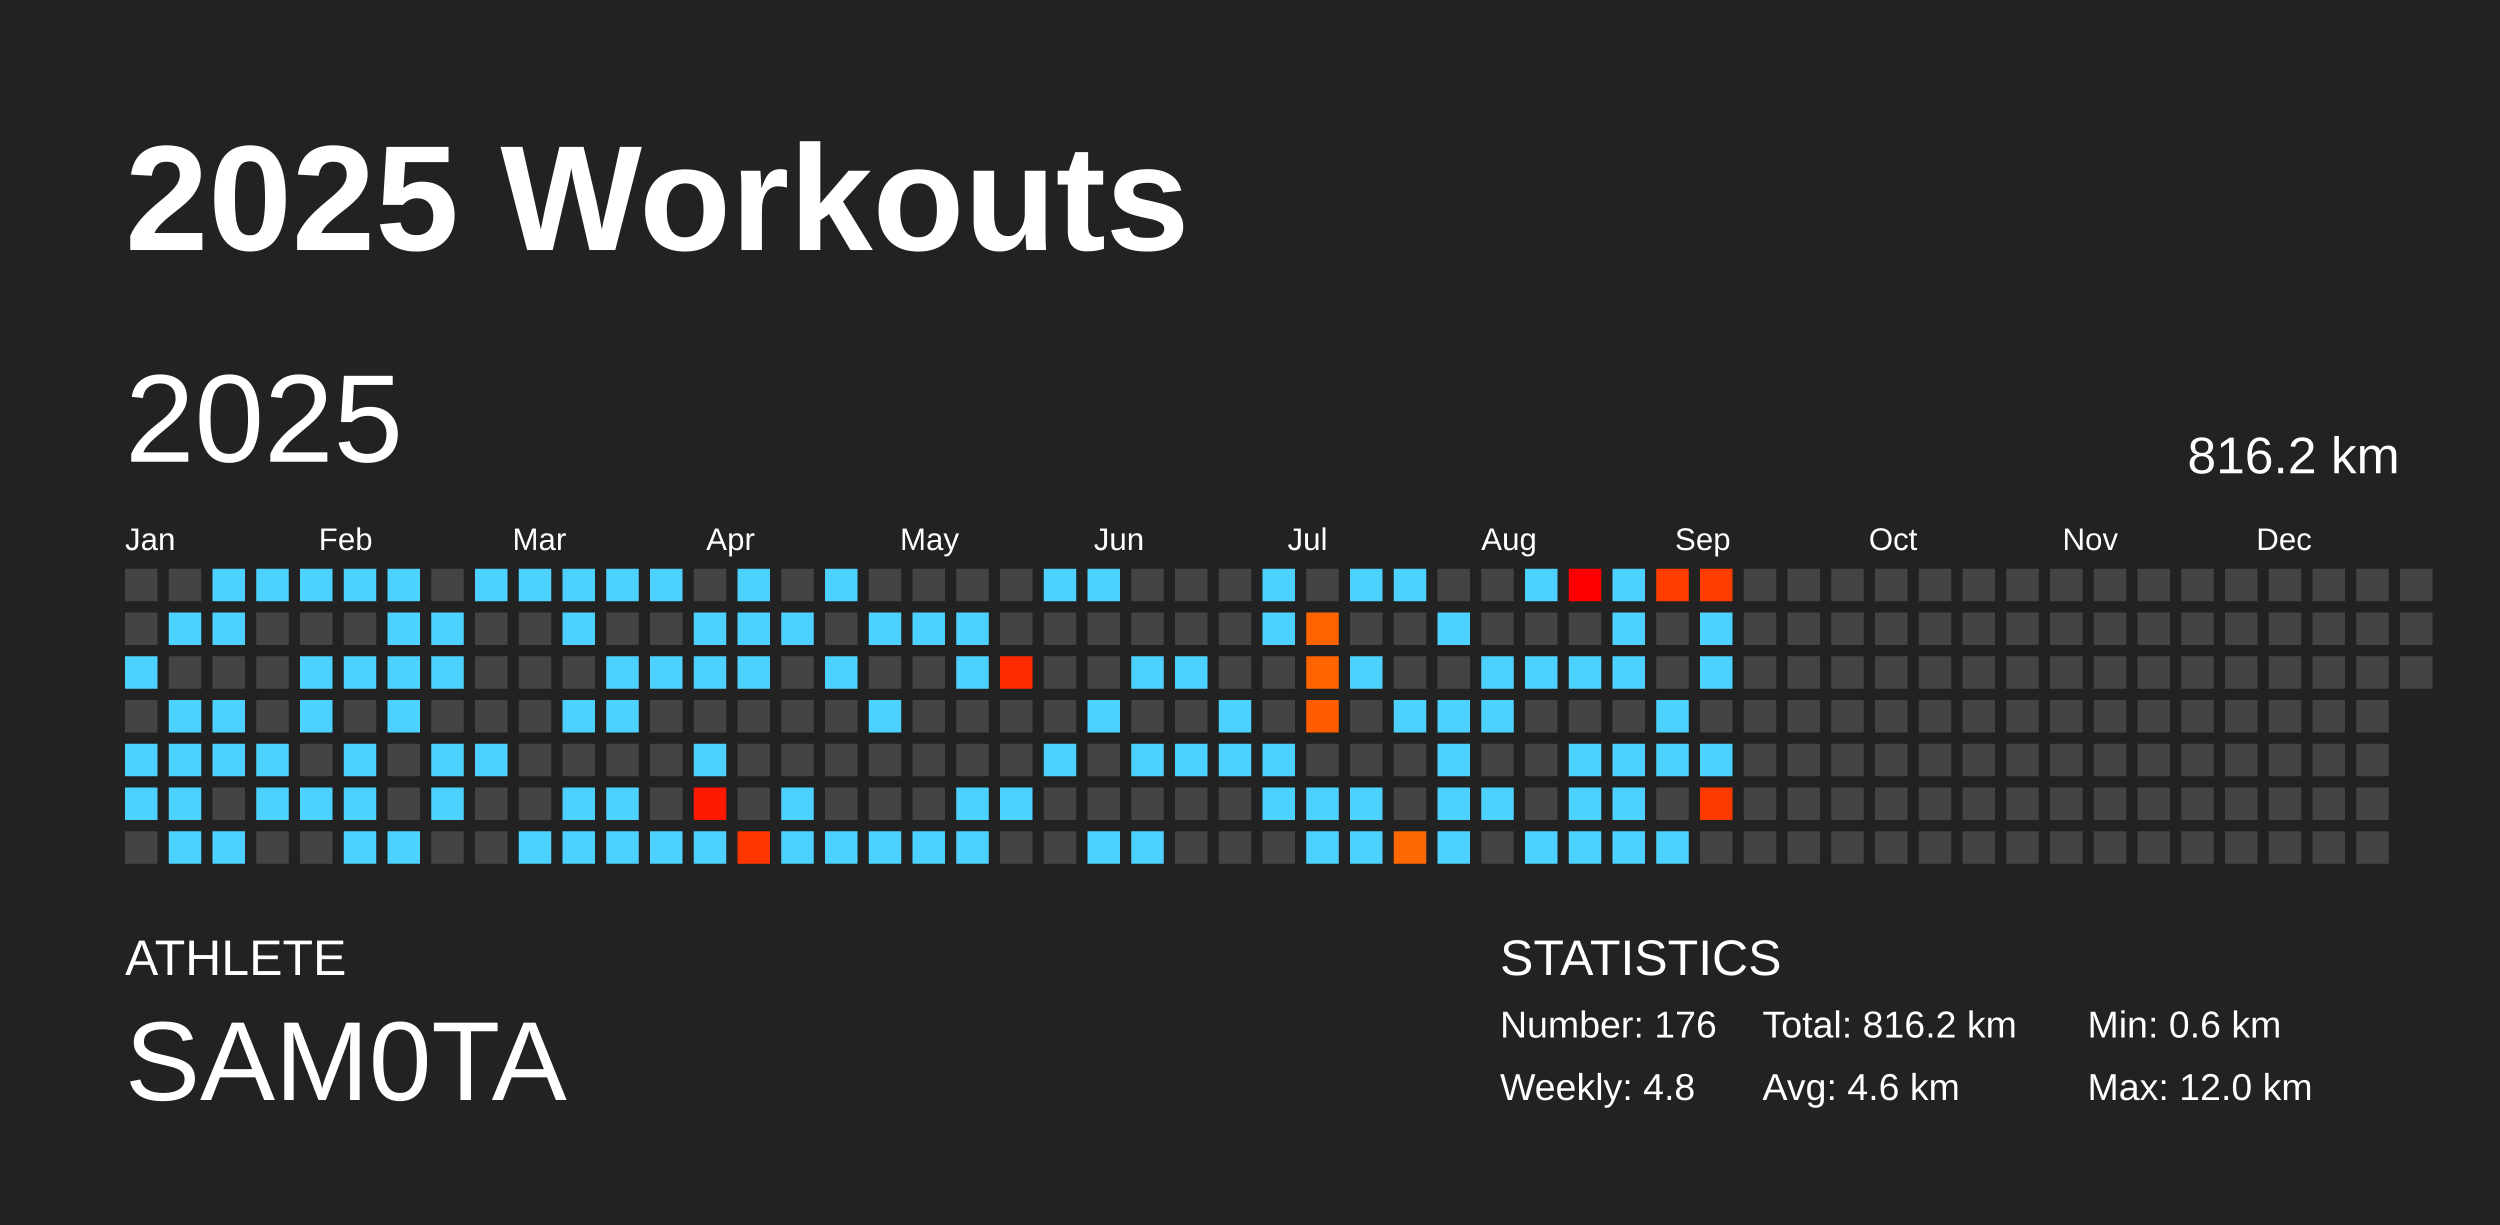
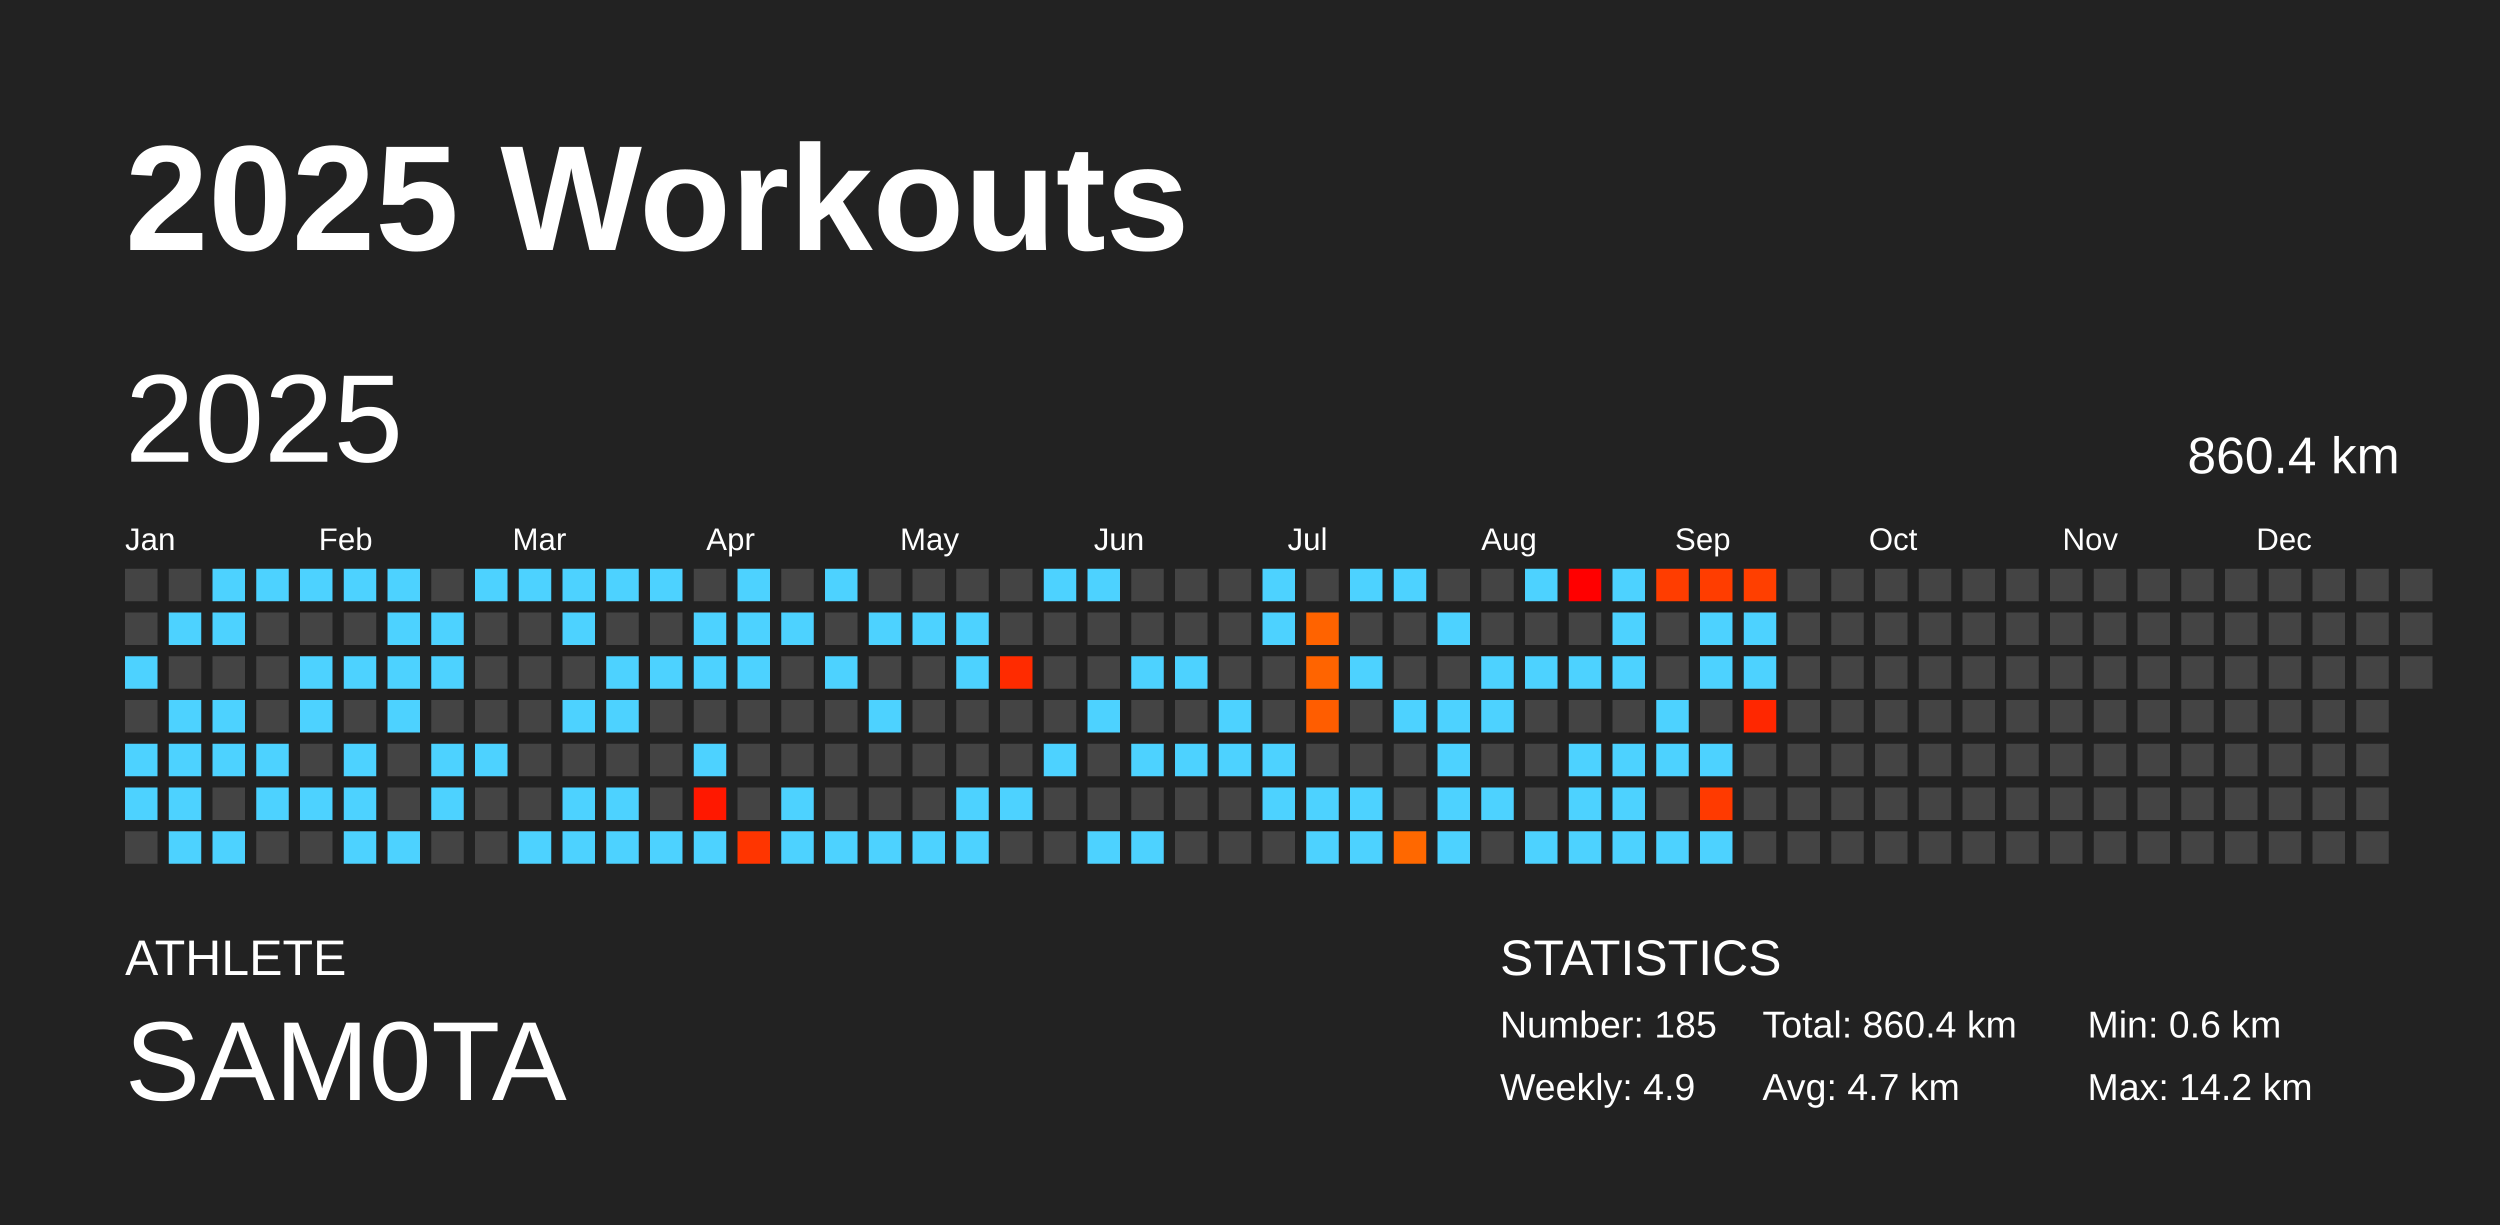
<svg xmlns="http://www.w3.org/2000/svg" baseProfile="full" height="98mm" version="1.1" viewBox="0,0,200,98" width="200mm">
  <defs />
  <rect fill="#222222" height="98" width="200" x="0" y="0" />
  <text fill="#FFFFFF" style="font-size:12px; font-family:Arial; font-weight:bold;" x="10" y="20">2025 Workouts</text>
  <text fill="#FFFFFF" style="font-size:4px; font-family:Arial" x="10" y="78">ATHLETE</text>
  <text fill="#FFFFFF" style="font-size:9px; font-family:Arial" x="10" y="88">SAM0TA</text>
  <text fill="#FFFFFF" style="font-size:4px; font-family:Arial" x="120" y="78">STATISTICS</text>
-   <text fill="#FFFFFF" style="font-size:3px; font-family:Arial" x="120" y="83">Number: 176</text>
-   <text fill="#FFFFFF" style="font-size:3px; font-family:Arial" x="120" y="88">Weekly: 4.8</text>
-   <text fill="#FFFFFF" style="font-size:3px; font-family:Arial" x="141" y="83">Total: 816.2 km</text>
-   <text fill="#FFFFFF" style="font-size:3px; font-family:Arial" x="141" y="88">Avg: 4.6 km</text>
+   <text fill="#FFFFFF" style="font-size:3px; font-family:Arial" x="120" y="83">Number: 185</text>
+   <text fill="#FFFFFF" style="font-size:3px; font-family:Arial" x="120" y="88">Weekly: 4.9</text>
+   <text fill="#FFFFFF" style="font-size:3px; font-family:Arial" x="141" y="83">Total: 860.4 km</text>
+   <text fill="#FFFFFF" style="font-size:3px; font-family:Arial" x="141" y="88">Avg: 4.7 km</text>
  <text fill="#FFFFFF" style="font-size:3px; font-family:Arial" x="167" y="83">Min: 0.6 km</text>
-   <text fill="#FFFFFF" style="font-size:3px; font-family:Arial" x="167" y="88">Max: 12.0 km</text>
+   <text fill="#FFFFFF" style="font-size:3px; font-family:Arial" x="167" y="88">Max: 14.2 km</text>
  <text dominant-baseline="hanging" fill="#FFFFFF" style="font-size:10.0px; font-family:Arial;" x="10" y="30">2025</text>
-   <text dominant-baseline="hanging" fill="#FFFFFF" style="font-size:4.125px; font-family:Arial;" x="175" y="35">816.2 km</text>
+   <text dominant-baseline="hanging" fill="#FFFFFF" style="font-size:4.125px; font-family:Arial;" x="175" y="35">860.4 km</text>
  <text fill="#FFFFFF" style="font-size:2.5px; font-family:Arial" x="10.0" y="44">Jan</text>
  <text fill="#FFFFFF" style="font-size:2.5px; font-family:Arial" x="25.5" y="44">Feb</text>
  <text fill="#FFFFFF" style="font-size:2.5px; font-family:Arial" x="41.0" y="44">Mar</text>
  <text fill="#FFFFFF" style="font-size:2.5px; font-family:Arial" x="56.5" y="44">Apr</text>
  <text fill="#FFFFFF" style="font-size:2.5px; font-family:Arial" x="72.0" y="44">May</text>
  <text fill="#FFFFFF" style="font-size:2.5px; font-family:Arial" x="87.5" y="44">Jun</text>
  <text fill="#FFFFFF" style="font-size:2.5px; font-family:Arial" x="103.0" y="44">Jul</text>
  <text fill="#FFFFFF" style="font-size:2.5px; font-family:Arial" x="118.5" y="44">Aug</text>
  <text fill="#FFFFFF" style="font-size:2.5px; font-family:Arial" x="134.0" y="44">Sep</text>
  <text fill="#FFFFFF" style="font-size:2.5px; font-family:Arial" x="149.5" y="44">Oct</text>
  <text fill="#FFFFFF" style="font-size:2.5px; font-family:Arial" x="165.0" y="44">Nov</text>
  <text fill="#FFFFFF" style="font-size:2.5px; font-family:Arial" x="180.5" y="44">Dec</text>
  <rect fill="#444444" height="2.6" width="2.6" x="10.0" y="45.5" />
  <rect fill="#444444" height="2.6" width="2.6" x="10.0" y="49.0" />
  <rect fill="#4dd2ff" height="2.6" width="2.6" x="10.0" y="52.5" />
  <rect fill="#444444" height="2.6" width="2.6" x="10.0" y="56.0" />
  <rect fill="#4dd2ff" height="2.6" width="2.6" x="10.0" y="59.5" />
  <rect fill="#4dd2ff" height="2.6" width="2.6" x="10.0" y="63.0" />
  <rect fill="#444444" height="2.6" width="2.6" x="10.0" y="66.5" />
  <rect fill="#444444" height="2.6" width="2.6" x="13.5" y="45.5" />
  <rect fill="#4dd2ff" height="2.6" width="2.6" x="13.5" y="49.0" />
  <rect fill="#444444" height="2.6" width="2.6" x="13.5" y="52.5" />
  <rect fill="#4dd2ff" height="2.6" width="2.6" x="13.5" y="56.0" />
  <rect fill="#4dd2ff" height="2.6" width="2.6" x="13.5" y="59.5" />
  <rect fill="#4dd2ff" height="2.6" width="2.6" x="13.5" y="63.0" />
  <rect fill="#4dd2ff" height="2.6" width="2.6" x="13.5" y="66.5" />
  <rect fill="#4dd2ff" height="2.6" width="2.6" x="17.0" y="45.5" />
  <rect fill="#4dd2ff" height="2.6" width="2.6" x="17.0" y="49.0" />
  <rect fill="#444444" height="2.6" width="2.6" x="17.0" y="52.5" />
  <rect fill="#4dd2ff" height="2.6" width="2.6" x="17.0" y="56.0" />
  <rect fill="#4dd2ff" height="2.6" width="2.6" x="17.0" y="59.5" />
  <rect fill="#444444" height="2.6" width="2.6" x="17.0" y="63.0" />
  <rect fill="#4dd2ff" height="2.6" width="2.6" x="17.0" y="66.5" />
  <rect fill="#4dd2ff" height="2.6" width="2.6" x="20.5" y="45.5" />
  <rect fill="#444444" height="2.6" width="2.6" x="20.5" y="49.0" />
  <rect fill="#444444" height="2.6" width="2.6" x="20.5" y="52.5" />
  <rect fill="#444444" height="2.6" width="2.6" x="20.5" y="56.0" />
  <rect fill="#4dd2ff" height="2.6" width="2.6" x="20.5" y="59.5" />
  <rect fill="#4dd2ff" height="2.6" width="2.6" x="20.5" y="63.0" />
  <rect fill="#444444" height="2.6" width="2.6" x="20.5" y="66.5" />
  <rect fill="#4dd2ff" height="2.6" width="2.6" x="24.0" y="45.5" />
  <rect fill="#444444" height="2.6" width="2.6" x="24.0" y="49.0" />
  <rect fill="#4dd2ff" height="2.6" width="2.6" x="24.0" y="52.5" />
  <rect fill="#4dd2ff" height="2.6" width="2.6" x="24.0" y="56.0" />
  <rect fill="#444444" height="2.6" width="2.6" x="24.0" y="59.5" />
  <rect fill="#4dd2ff" height="2.6" width="2.6" x="24.0" y="63.0" />
  <rect fill="#444444" height="2.6" width="2.6" x="24.0" y="66.5" />
  <rect fill="#4dd2ff" height="2.6" width="2.6" x="27.5" y="45.5" />
  <rect fill="#444444" height="2.6" width="2.6" x="27.5" y="49.0" />
  <rect fill="#4dd2ff" height="2.6" width="2.6" x="27.5" y="52.5" />
  <rect fill="#444444" height="2.6" width="2.6" x="27.5" y="56.0" />
  <rect fill="#4dd2ff" height="2.6" width="2.6" x="27.5" y="59.5" />
  <rect fill="#4dd2ff" height="2.6" width="2.6" x="27.5" y="63.0" />
  <rect fill="#4dd2ff" height="2.6" width="2.6" x="27.5" y="66.5" />
  <rect fill="#4dd2ff" height="2.6" width="2.6" x="31.0" y="45.5" />
  <rect fill="#4dd2ff" height="2.6" width="2.6" x="31.0" y="49.0" />
  <rect fill="#4dd2ff" height="2.6" width="2.6" x="31.0" y="52.5" />
  <rect fill="#4dd2ff" height="2.6" width="2.6" x="31.0" y="56.0" />
  <rect fill="#444444" height="2.6" width="2.6" x="31.0" y="59.5" />
  <rect fill="#444444" height="2.6" width="2.6" x="31.0" y="63.0" />
  <rect fill="#4dd2ff" height="2.6" width="2.6" x="31.0" y="66.5" />
  <rect fill="#444444" height="2.6" width="2.6" x="34.5" y="45.5" />
  <rect fill="#4dd2ff" height="2.6" width="2.6" x="34.5" y="49.0" />
  <rect fill="#4dd2ff" height="2.6" width="2.6" x="34.5" y="52.5" />
  <rect fill="#444444" height="2.6" width="2.6" x="34.5" y="56.0" />
  <rect fill="#4dd2ff" height="2.6" width="2.6" x="34.5" y="59.5" />
  <rect fill="#4dd2ff" height="2.6" width="2.6" x="34.5" y="63.0" />
  <rect fill="#444444" height="2.6" width="2.6" x="34.5" y="66.5" />
  <rect fill="#4dd2ff" height="2.6" width="2.6" x="38.0" y="45.5" />
  <rect fill="#444444" height="2.6" width="2.6" x="38.0" y="49.0" />
  <rect fill="#444444" height="2.6" width="2.6" x="38.0" y="52.5" />
  <rect fill="#444444" height="2.6" width="2.6" x="38.0" y="56.0" />
  <rect fill="#4dd2ff" height="2.6" width="2.6" x="38.0" y="59.5" />
  <rect fill="#444444" height="2.6" width="2.6" x="38.0" y="63.0" />
  <rect fill="#444444" height="2.6" width="2.6" x="38.0" y="66.5" />
  <rect fill="#4dd2ff" height="2.6" width="2.6" x="41.5" y="45.5" />
  <rect fill="#444444" height="2.6" width="2.6" x="41.5" y="49.0" />
  <rect fill="#444444" height="2.6" width="2.6" x="41.5" y="52.5" />
  <rect fill="#444444" height="2.6" width="2.6" x="41.5" y="56.0" />
  <rect fill="#444444" height="2.6" width="2.6" x="41.5" y="59.5" />
  <rect fill="#444444" height="2.6" width="2.6" x="41.5" y="63.0" />
  <rect fill="#4dd2ff" height="2.6" width="2.6" x="41.5" y="66.5" />
  <rect fill="#4dd2ff" height="2.6" width="2.6" x="45.0" y="45.5" />
  <rect fill="#4dd2ff" height="2.6" width="2.6" x="45.0" y="49.0" />
  <rect fill="#444444" height="2.6" width="2.6" x="45.0" y="52.5" />
  <rect fill="#4dd2ff" height="2.6" width="2.6" x="45.0" y="56.0" />
  <rect fill="#444444" height="2.6" width="2.6" x="45.0" y="59.5" />
  <rect fill="#4dd2ff" height="2.6" width="2.6" x="45.0" y="63.0" />
  <rect fill="#4dd2ff" height="2.6" width="2.6" x="45.0" y="66.5" />
  <rect fill="#4dd2ff" height="2.6" width="2.6" x="48.5" y="45.5" />
  <rect fill="#444444" height="2.6" width="2.6" x="48.5" y="49.0" />
  <rect fill="#4dd2ff" height="2.6" width="2.6" x="48.5" y="52.5" />
  <rect fill="#4dd2ff" height="2.6" width="2.6" x="48.5" y="56.0" />
  <rect fill="#444444" height="2.6" width="2.6" x="48.5" y="59.5" />
  <rect fill="#4dd2ff" height="2.6" width="2.6" x="48.5" y="63.0" />
  <rect fill="#4dd2ff" height="2.6" width="2.6" x="48.5" y="66.5" />
  <rect fill="#4dd2ff" height="2.6" width="2.6" x="52.0" y="45.5" />
  <rect fill="#444444" height="2.6" width="2.6" x="52.0" y="49.0" />
  <rect fill="#4dd2ff" height="2.6" width="2.6" x="52.0" y="52.5" />
  <rect fill="#444444" height="2.6" width="2.6" x="52.0" y="56.0" />
  <rect fill="#444444" height="2.6" width="2.6" x="52.0" y="59.5" />
  <rect fill="#444444" height="2.6" width="2.6" x="52.0" y="63.0" />
  <rect fill="#4dd2ff" height="2.6" width="2.6" x="52.0" y="66.5" />
  <rect fill="#444444" height="2.6" width="2.6" x="55.5" y="45.5" />
  <rect fill="#4dd2ff" height="2.6" width="2.6" x="55.5" y="49.0" />
  <rect fill="#4dd2ff" height="2.6" width="2.6" x="55.5" y="52.5" />
  <rect fill="#444444" height="2.6" width="2.6" x="55.5" y="56.0" />
  <rect fill="#4dd2ff" height="2.6" width="2.6" x="55.5" y="59.5" />
  <rect fill="#ff1800" height="2.6" width="2.6" x="55.5" y="63.0" />
  <rect fill="#4dd2ff" height="2.6" width="2.6" x="55.5" y="66.5" />
  <rect fill="#4dd2ff" height="2.6" width="2.6" x="59.0" y="45.5" />
  <rect fill="#4dd2ff" height="2.6" width="2.6" x="59.0" y="49.0" />
  <rect fill="#4dd2ff" height="2.6" width="2.6" x="59.0" y="52.5" />
  <rect fill="#444444" height="2.6" width="2.6" x="59.0" y="56.0" />
  <rect fill="#444444" height="2.6" width="2.6" x="59.0" y="59.5" />
  <rect fill="#444444" height="2.6" width="2.6" x="59.0" y="63.0" />
  <rect fill="#ff3500" height="2.6" width="2.6" x="59.0" y="66.5" />
  <rect fill="#444444" height="2.6" width="2.6" x="62.5" y="45.5" />
  <rect fill="#4dd2ff" height="2.6" width="2.6" x="62.5" y="49.0" />
  <rect fill="#444444" height="2.6" width="2.6" x="62.5" y="52.5" />
  <rect fill="#444444" height="2.6" width="2.6" x="62.5" y="56.0" />
  <rect fill="#444444" height="2.6" width="2.6" x="62.5" y="59.5" />
  <rect fill="#4dd2ff" height="2.6" width="2.6" x="62.5" y="63.0" />
  <rect fill="#4dd2ff" height="2.6" width="2.6" x="62.5" y="66.5" />
  <rect fill="#4dd2ff" height="2.6" width="2.6" x="66.0" y="45.5" />
  <rect fill="#444444" height="2.6" width="2.6" x="66.0" y="49.0" />
  <rect fill="#4dd2ff" height="2.6" width="2.6" x="66.0" y="52.5" />
  <rect fill="#444444" height="2.6" width="2.6" x="66.0" y="56.0" />
  <rect fill="#444444" height="2.6" width="2.6" x="66.0" y="59.5" />
  <rect fill="#444444" height="2.6" width="2.6" x="66.0" y="63.0" />
  <rect fill="#4dd2ff" height="2.6" width="2.6" x="66.0" y="66.5" />
  <rect fill="#444444" height="2.6" width="2.6" x="69.5" y="45.5" />
  <rect fill="#4dd2ff" height="2.6" width="2.6" x="69.5" y="49.0" />
  <rect fill="#444444" height="2.6" width="2.6" x="69.5" y="52.5" />
  <rect fill="#4dd2ff" height="2.6" width="2.6" x="69.5" y="56.0" />
  <rect fill="#444444" height="2.6" width="2.6" x="69.5" y="59.5" />
  <rect fill="#444444" height="2.6" width="2.6" x="69.5" y="63.0" />
  <rect fill="#4dd2ff" height="2.6" width="2.6" x="69.5" y="66.5" />
  <rect fill="#444444" height="2.6" width="2.6" x="73.0" y="45.5" />
  <rect fill="#4dd2ff" height="2.6" width="2.6" x="73.0" y="49.0" />
  <rect fill="#444444" height="2.6" width="2.6" x="73.0" y="52.5" />
  <rect fill="#444444" height="2.6" width="2.6" x="73.0" y="56.0" />
  <rect fill="#444444" height="2.6" width="2.6" x="73.0" y="59.5" />
  <rect fill="#444444" height="2.6" width="2.6" x="73.0" y="63.0" />
  <rect fill="#4dd2ff" height="2.6" width="2.6" x="73.0" y="66.5" />
  <rect fill="#444444" height="2.6" width="2.6" x="76.5" y="45.5" />
  <rect fill="#4dd2ff" height="2.6" width="2.6" x="76.5" y="49.0" />
  <rect fill="#4dd2ff" height="2.6" width="2.6" x="76.5" y="52.5" />
  <rect fill="#444444" height="2.6" width="2.6" x="76.5" y="56.0" />
  <rect fill="#444444" height="2.6" width="2.6" x="76.5" y="59.5" />
  <rect fill="#4dd2ff" height="2.6" width="2.6" x="76.5" y="63.0" />
  <rect fill="#4dd2ff" height="2.6" width="2.6" x="76.5" y="66.5" />
  <rect fill="#444444" height="2.6" width="2.6" x="80.0" y="45.5" />
  <rect fill="#444444" height="2.6" width="2.6" x="80.0" y="49.0" />
  <rect fill="#ff2b00" height="2.6" width="2.6" x="80.0" y="52.5" />
  <rect fill="#444444" height="2.6" width="2.6" x="80.0" y="56.0" />
  <rect fill="#444444" height="2.6" width="2.6" x="80.0" y="59.5" />
  <rect fill="#4dd2ff" height="2.6" width="2.6" x="80.0" y="63.0" />
  <rect fill="#444444" height="2.6" width="2.6" x="80.0" y="66.5" />
  <rect fill="#4dd2ff" height="2.6" width="2.6" x="83.5" y="45.5" />
  <rect fill="#444444" height="2.6" width="2.6" x="83.5" y="49.0" />
  <rect fill="#444444" height="2.6" width="2.6" x="83.5" y="52.5" />
  <rect fill="#444444" height="2.6" width="2.6" x="83.5" y="56.0" />
  <rect fill="#4dd2ff" height="2.6" width="2.6" x="83.5" y="59.5" />
  <rect fill="#444444" height="2.6" width="2.6" x="83.5" y="63.0" />
  <rect fill="#444444" height="2.6" width="2.6" x="83.5" y="66.5" />
  <rect fill="#4dd2ff" height="2.6" width="2.6" x="87.0" y="45.5" />
  <rect fill="#444444" height="2.6" width="2.6" x="87.0" y="49.0" />
  <rect fill="#444444" height="2.6" width="2.6" x="87.0" y="52.5" />
  <rect fill="#4dd2ff" height="2.6" width="2.6" x="87.0" y="56.0" />
  <rect fill="#444444" height="2.6" width="2.6" x="87.0" y="59.5" />
  <rect fill="#444444" height="2.6" width="2.6" x="87.0" y="63.0" />
  <rect fill="#4dd2ff" height="2.6" width="2.6" x="87.0" y="66.5" />
  <rect fill="#444444" height="2.6" width="2.6" x="90.5" y="45.5" />
  <rect fill="#444444" height="2.6" width="2.6" x="90.5" y="49.0" />
  <rect fill="#4dd2ff" height="2.6" width="2.6" x="90.5" y="52.5" />
  <rect fill="#444444" height="2.6" width="2.6" x="90.5" y="56.0" />
  <rect fill="#4dd2ff" height="2.6" width="2.6" x="90.5" y="59.5" />
  <rect fill="#444444" height="2.6" width="2.6" x="90.5" y="63.0" />
  <rect fill="#4dd2ff" height="2.6" width="2.6" x="90.5" y="66.5" />
  <rect fill="#444444" height="2.6" width="2.6" x="94.0" y="45.5" />
  <rect fill="#444444" height="2.6" width="2.6" x="94.0" y="49.0" />
  <rect fill="#4dd2ff" height="2.6" width="2.6" x="94.0" y="52.5" />
  <rect fill="#444444" height="2.6" width="2.6" x="94.0" y="56.0" />
  <rect fill="#4dd2ff" height="2.6" width="2.6" x="94.0" y="59.5" />
  <rect fill="#444444" height="2.6" width="2.6" x="94.0" y="63.0" />
  <rect fill="#444444" height="2.6" width="2.6" x="94.0" y="66.5" />
  <rect fill="#444444" height="2.6" width="2.6" x="97.5" y="45.5" />
  <rect fill="#444444" height="2.6" width="2.6" x="97.5" y="49.0" />
  <rect fill="#444444" height="2.6" width="2.6" x="97.5" y="52.5" />
  <rect fill="#4dd2ff" height="2.6" width="2.6" x="97.5" y="56.0" />
  <rect fill="#4dd2ff" height="2.6" width="2.6" x="97.5" y="59.5" />
  <rect fill="#444444" height="2.6" width="2.6" x="97.5" y="63.0" />
  <rect fill="#444444" height="2.6" width="2.6" x="97.5" y="66.5" />
  <rect fill="#4dd2ff" height="2.6" width="2.6" x="101.0" y="45.5" />
  <rect fill="#4dd2ff" height="2.6" width="2.6" x="101.0" y="49.0" />
  <rect fill="#444444" height="2.6" width="2.6" x="101.0" y="52.5" />
  <rect fill="#444444" height="2.6" width="2.6" x="101.0" y="56.0" />
  <rect fill="#4dd2ff" height="2.6" width="2.6" x="101.0" y="59.5" />
  <rect fill="#4dd2ff" height="2.6" width="2.6" x="101.0" y="63.0" />
  <rect fill="#444444" height="2.6" width="2.6" x="101.0" y="66.5" />
  <rect fill="#444444" height="2.6" width="2.6" x="104.5" y="45.5" />
  <rect fill="#ff6300" height="2.6" width="2.6" x="104.5" y="49.0" />
  <rect fill="#ff6400" height="2.6" width="2.6" x="104.5" y="52.5" />
  <rect fill="#ff5d00" height="2.6" width="2.6" x="104.5" y="56.0" />
  <rect fill="#444444" height="2.6" width="2.6" x="104.5" y="59.5" />
  <rect fill="#4dd2ff" height="2.6" width="2.6" x="104.5" y="63.0" />
  <rect fill="#4dd2ff" height="2.6" width="2.6" x="104.5" y="66.5" />
  <rect fill="#4dd2ff" height="2.6" width="2.6" x="108.0" y="45.5" />
  <rect fill="#444444" height="2.6" width="2.6" x="108.0" y="49.0" />
  <rect fill="#4dd2ff" height="2.6" width="2.6" x="108.0" y="52.5" />
  <rect fill="#444444" height="2.6" width="2.6" x="108.0" y="56.0" />
  <rect fill="#444444" height="2.6" width="2.6" x="108.0" y="59.5" />
  <rect fill="#4dd2ff" height="2.6" width="2.6" x="108.0" y="63.0" />
  <rect fill="#4dd2ff" height="2.6" width="2.6" x="108.0" y="66.5" />
  <rect fill="#4dd2ff" height="2.6" width="2.6" x="111.5" y="45.5" />
  <rect fill="#444444" height="2.6" width="2.6" x="111.5" y="49.0" />
  <rect fill="#444444" height="2.6" width="2.6" x="111.5" y="52.5" />
  <rect fill="#4dd2ff" height="2.6" width="2.6" x="111.5" y="56.0" />
  <rect fill="#444444" height="2.6" width="2.6" x="111.5" y="59.5" />
  <rect fill="#444444" height="2.6" width="2.6" x="111.5" y="63.0" />
  <rect fill="#ff6800" height="2.6" width="2.6" x="111.5" y="66.5" />
  <rect fill="#444444" height="2.6" width="2.6" x="115.0" y="45.5" />
  <rect fill="#4dd2ff" height="2.6" width="2.6" x="115.0" y="49.0" />
  <rect fill="#444444" height="2.6" width="2.6" x="115.0" y="52.5" />
  <rect fill="#4dd2ff" height="2.6" width="2.6" x="115.0" y="56.0" />
  <rect fill="#4dd2ff" height="2.6" width="2.6" x="115.0" y="59.5" />
  <rect fill="#4dd2ff" height="2.6" width="2.6" x="115.0" y="63.0" />
  <rect fill="#4dd2ff" height="2.6" width="2.6" x="115.0" y="66.5" />
  <rect fill="#444444" height="2.6" width="2.6" x="118.5" y="45.5" />
  <rect fill="#444444" height="2.6" width="2.6" x="118.5" y="49.0" />
  <rect fill="#4dd2ff" height="2.6" width="2.6" x="118.5" y="52.5" />
  <rect fill="#4dd2ff" height="2.6" width="2.6" x="118.5" y="56.0" />
  <rect fill="#444444" height="2.6" width="2.6" x="118.5" y="59.5" />
  <rect fill="#4dd2ff" height="2.6" width="2.6" x="118.5" y="63.0" />
  <rect fill="#444444" height="2.6" width="2.6" x="118.5" y="66.5" />
  <rect fill="#4dd2ff" height="2.6" width="2.6" x="122.0" y="45.5" />
  <rect fill="#444444" height="2.6" width="2.6" x="122.0" y="49.0" />
  <rect fill="#4dd2ff" height="2.6" width="2.6" x="122.0" y="52.5" />
  <rect fill="#444444" height="2.6" width="2.6" x="122.0" y="56.0" />
  <rect fill="#444444" height="2.6" width="2.6" x="122.0" y="59.5" />
  <rect fill="#444444" height="2.6" width="2.6" x="122.0" y="63.0" />
  <rect fill="#4dd2ff" height="2.6" width="2.6" x="122.0" y="66.5" />
  <rect fill="#ff0000" height="2.6" width="2.6" x="125.5" y="45.5" />
  <rect fill="#444444" height="2.6" width="2.6" x="125.5" y="49.0" />
  <rect fill="#4dd2ff" height="2.6" width="2.6" x="125.5" y="52.5" />
  <rect fill="#444444" height="2.6" width="2.6" x="125.5" y="56.0" />
  <rect fill="#4dd2ff" height="2.6" width="2.6" x="125.5" y="59.5" />
  <rect fill="#4dd2ff" height="2.6" width="2.6" x="125.5" y="63.0" />
  <rect fill="#4dd2ff" height="2.6" width="2.6" x="125.5" y="66.5" />
  <rect fill="#4dd2ff" height="2.6" width="2.6" x="129.0" y="45.5" />
  <rect fill="#4dd2ff" height="2.6" width="2.6" x="129.0" y="49.0" />
  <rect fill="#4dd2ff" height="2.6" width="2.6" x="129.0" y="52.5" />
  <rect fill="#444444" height="2.6" width="2.6" x="129.0" y="56.0" />
  <rect fill="#4dd2ff" height="2.6" width="2.6" x="129.0" y="59.5" />
  <rect fill="#4dd2ff" height="2.6" width="2.6" x="129.0" y="63.0" />
  <rect fill="#4dd2ff" height="2.6" width="2.6" x="129.0" y="66.5" />
  <rect fill="#ff3d00" height="2.6" width="2.6" x="132.5" y="45.5" />
  <rect fill="#444444" height="2.6" width="2.6" x="132.5" y="49.0" />
  <rect fill="#444444" height="2.6" width="2.6" x="132.5" y="52.5" />
  <rect fill="#4dd2ff" height="2.6" width="2.6" x="132.5" y="56.0" />
  <rect fill="#4dd2ff" height="2.6" width="2.6" x="132.5" y="59.5" />
  <rect fill="#444444" height="2.6" width="2.6" x="132.5" y="63.0" />
  <rect fill="#4dd2ff" height="2.6" width="2.6" x="132.5" y="66.5" />
  <rect fill="#ff3d00" height="2.6" width="2.6" x="136.0" y="45.5" />
  <rect fill="#4dd2ff" height="2.6" width="2.6" x="136.0" y="49.0" />
  <rect fill="#4dd2ff" height="2.6" width="2.6" x="136.0" y="52.5" />
  <rect fill="#444444" height="2.6" width="2.6" x="136.0" y="56.0" />
  <rect fill="#4dd2ff" height="2.6" width="2.6" x="136.0" y="59.5" />
  <rect fill="#ff3a00" height="2.6" width="2.6" x="136.0" y="63.0" />
-   <rect fill="#444444" height="2.6" width="2.6" x="136.0" y="66.5" />
-   <rect fill="#444444" height="2.6" width="2.6" x="139.5" y="45.5" />
-   <rect fill="#444444" height="2.6" width="2.6" x="139.5" y="49.0" />
-   <rect fill="#444444" height="2.6" width="2.6" x="139.5" y="52.5" />
-   <rect fill="#444444" height="2.6" width="2.6" x="139.5" y="56.0" />
+   <rect fill="#4dd2ff" height="2.6" width="2.6" x="136.0" y="66.5" />
+   <rect fill="#ff3f00" height="2.6" width="2.6" x="139.5" y="45.5" />
+   <rect fill="#4dd2ff" height="2.6" width="2.6" x="139.5" y="49.0" />
+   <rect fill="#4dd2ff" height="2.6" width="2.6" x="139.5" y="52.5" />
+   <rect fill="#ff2700" height="2.6" width="2.6" x="139.5" y="56.0" />
  <rect fill="#444444" height="2.6" width="2.6" x="139.5" y="59.5" />
  <rect fill="#444444" height="2.6" width="2.6" x="139.5" y="63.0" />
  <rect fill="#444444" height="2.6" width="2.6" x="139.5" y="66.5" />
  <rect fill="#444444" height="2.6" width="2.6" x="143.0" y="45.5" />
  <rect fill="#444444" height="2.6" width="2.6" x="143.0" y="49.0" />
  <rect fill="#444444" height="2.6" width="2.6" x="143.0" y="52.5" />
  <rect fill="#444444" height="2.6" width="2.6" x="143.0" y="56.0" />
  <rect fill="#444444" height="2.6" width="2.6" x="143.0" y="59.5" />
  <rect fill="#444444" height="2.6" width="2.6" x="143.0" y="63.0" />
  <rect fill="#444444" height="2.6" width="2.6" x="143.0" y="66.5" />
  <rect fill="#444444" height="2.6" width="2.6" x="146.5" y="45.5" />
  <rect fill="#444444" height="2.6" width="2.6" x="146.5" y="49.0" />
  <rect fill="#444444" height="2.6" width="2.6" x="146.5" y="52.5" />
  <rect fill="#444444" height="2.6" width="2.6" x="146.5" y="56.0" />
  <rect fill="#444444" height="2.6" width="2.6" x="146.5" y="59.5" />
  <rect fill="#444444" height="2.6" width="2.6" x="146.5" y="63.0" />
  <rect fill="#444444" height="2.6" width="2.6" x="146.5" y="66.5" />
  <rect fill="#444444" height="2.6" width="2.6" x="150.0" y="45.5" />
  <rect fill="#444444" height="2.6" width="2.6" x="150.0" y="49.0" />
  <rect fill="#444444" height="2.6" width="2.6" x="150.0" y="52.5" />
  <rect fill="#444444" height="2.6" width="2.6" x="150.0" y="56.0" />
  <rect fill="#444444" height="2.6" width="2.6" x="150.0" y="59.5" />
  <rect fill="#444444" height="2.6" width="2.6" x="150.0" y="63.0" />
  <rect fill="#444444" height="2.6" width="2.6" x="150.0" y="66.5" />
  <rect fill="#444444" height="2.6" width="2.6" x="153.5" y="45.5" />
  <rect fill="#444444" height="2.6" width="2.6" x="153.5" y="49.0" />
  <rect fill="#444444" height="2.6" width="2.6" x="153.5" y="52.5" />
  <rect fill="#444444" height="2.6" width="2.6" x="153.5" y="56.0" />
  <rect fill="#444444" height="2.6" width="2.6" x="153.5" y="59.5" />
  <rect fill="#444444" height="2.6" width="2.6" x="153.5" y="63.0" />
  <rect fill="#444444" height="2.6" width="2.6" x="153.5" y="66.5" />
  <rect fill="#444444" height="2.6" width="2.6" x="157.0" y="45.5" />
  <rect fill="#444444" height="2.6" width="2.6" x="157.0" y="49.0" />
  <rect fill="#444444" height="2.6" width="2.6" x="157.0" y="52.5" />
  <rect fill="#444444" height="2.6" width="2.6" x="157.0" y="56.0" />
  <rect fill="#444444" height="2.6" width="2.6" x="157.0" y="59.5" />
  <rect fill="#444444" height="2.6" width="2.6" x="157.0" y="63.0" />
  <rect fill="#444444" height="2.6" width="2.6" x="157.0" y="66.5" />
  <rect fill="#444444" height="2.6" width="2.6" x="160.5" y="45.5" />
  <rect fill="#444444" height="2.6" width="2.6" x="160.5" y="49.0" />
  <rect fill="#444444" height="2.6" width="2.6" x="160.5" y="52.5" />
  <rect fill="#444444" height="2.6" width="2.6" x="160.5" y="56.0" />
  <rect fill="#444444" height="2.6" width="2.6" x="160.5" y="59.5" />
  <rect fill="#444444" height="2.6" width="2.6" x="160.5" y="63.0" />
  <rect fill="#444444" height="2.6" width="2.6" x="160.5" y="66.5" />
  <rect fill="#444444" height="2.6" width="2.6" x="164.0" y="45.5" />
  <rect fill="#444444" height="2.6" width="2.6" x="164.0" y="49.0" />
  <rect fill="#444444" height="2.6" width="2.6" x="164.0" y="52.5" />
  <rect fill="#444444" height="2.6" width="2.6" x="164.0" y="56.0" />
  <rect fill="#444444" height="2.6" width="2.6" x="164.0" y="59.5" />
  <rect fill="#444444" height="2.6" width="2.6" x="164.0" y="63.0" />
  <rect fill="#444444" height="2.6" width="2.6" x="164.0" y="66.5" />
  <rect fill="#444444" height="2.6" width="2.6" x="167.5" y="45.5" />
  <rect fill="#444444" height="2.6" width="2.6" x="167.5" y="49.0" />
  <rect fill="#444444" height="2.6" width="2.6" x="167.5" y="52.5" />
  <rect fill="#444444" height="2.6" width="2.6" x="167.5" y="56.0" />
  <rect fill="#444444" height="2.6" width="2.6" x="167.5" y="59.5" />
  <rect fill="#444444" height="2.6" width="2.6" x="167.5" y="63.0" />
  <rect fill="#444444" height="2.6" width="2.6" x="167.5" y="66.5" />
  <rect fill="#444444" height="2.6" width="2.6" x="171.0" y="45.5" />
  <rect fill="#444444" height="2.6" width="2.6" x="171.0" y="49.0" />
  <rect fill="#444444" height="2.6" width="2.6" x="171.0" y="52.5" />
  <rect fill="#444444" height="2.6" width="2.6" x="171.0" y="56.0" />
  <rect fill="#444444" height="2.6" width="2.6" x="171.0" y="59.5" />
  <rect fill="#444444" height="2.6" width="2.6" x="171.0" y="63.0" />
  <rect fill="#444444" height="2.6" width="2.6" x="171.0" y="66.5" />
  <rect fill="#444444" height="2.6" width="2.6" x="174.5" y="45.5" />
  <rect fill="#444444" height="2.6" width="2.6" x="174.5" y="49.0" />
  <rect fill="#444444" height="2.6" width="2.6" x="174.5" y="52.5" />
  <rect fill="#444444" height="2.6" width="2.6" x="174.5" y="56.0" />
  <rect fill="#444444" height="2.6" width="2.6" x="174.5" y="59.5" />
  <rect fill="#444444" height="2.6" width="2.6" x="174.5" y="63.0" />
  <rect fill="#444444" height="2.6" width="2.6" x="174.5" y="66.5" />
  <rect fill="#444444" height="2.6" width="2.6" x="178.0" y="45.5" />
  <rect fill="#444444" height="2.6" width="2.6" x="178.0" y="49.0" />
  <rect fill="#444444" height="2.6" width="2.6" x="178.0" y="52.5" />
  <rect fill="#444444" height="2.6" width="2.6" x="178.0" y="56.0" />
  <rect fill="#444444" height="2.6" width="2.6" x="178.0" y="59.5" />
  <rect fill="#444444" height="2.6" width="2.6" x="178.0" y="63.0" />
  <rect fill="#444444" height="2.6" width="2.6" x="178.0" y="66.5" />
  <rect fill="#444444" height="2.6" width="2.6" x="181.5" y="45.5" />
  <rect fill="#444444" height="2.6" width="2.6" x="181.5" y="49.0" />
  <rect fill="#444444" height="2.6" width="2.6" x="181.5" y="52.5" />
  <rect fill="#444444" height="2.6" width="2.6" x="181.5" y="56.0" />
  <rect fill="#444444" height="2.6" width="2.6" x="181.5" y="59.5" />
  <rect fill="#444444" height="2.6" width="2.6" x="181.5" y="63.0" />
  <rect fill="#444444" height="2.6" width="2.6" x="181.5" y="66.5" />
  <rect fill="#444444" height="2.6" width="2.6" x="185.0" y="45.5" />
  <rect fill="#444444" height="2.6" width="2.6" x="185.0" y="49.0" />
  <rect fill="#444444" height="2.6" width="2.6" x="185.0" y="52.5" />
  <rect fill="#444444" height="2.6" width="2.6" x="185.0" y="56.0" />
  <rect fill="#444444" height="2.6" width="2.6" x="185.0" y="59.5" />
  <rect fill="#444444" height="2.6" width="2.6" x="185.0" y="63.0" />
  <rect fill="#444444" height="2.6" width="2.6" x="185.0" y="66.5" />
  <rect fill="#444444" height="2.6" width="2.6" x="188.5" y="45.5" />
  <rect fill="#444444" height="2.6" width="2.6" x="188.5" y="49.0" />
  <rect fill="#444444" height="2.6" width="2.6" x="188.5" y="52.5" />
  <rect fill="#444444" height="2.6" width="2.6" x="188.5" y="56.0" />
  <rect fill="#444444" height="2.6" width="2.6" x="188.5" y="59.5" />
  <rect fill="#444444" height="2.6" width="2.6" x="188.5" y="63.0" />
  <rect fill="#444444" height="2.6" width="2.6" x="188.5" y="66.5" />
  <rect fill="#444444" height="2.6" width="2.6" x="192.0" y="45.5" />
  <rect fill="#444444" height="2.6" width="2.6" x="192.0" y="49.0" />
  <rect fill="#444444" height="2.6" width="2.6" x="192.0" y="52.5" />
</svg>
